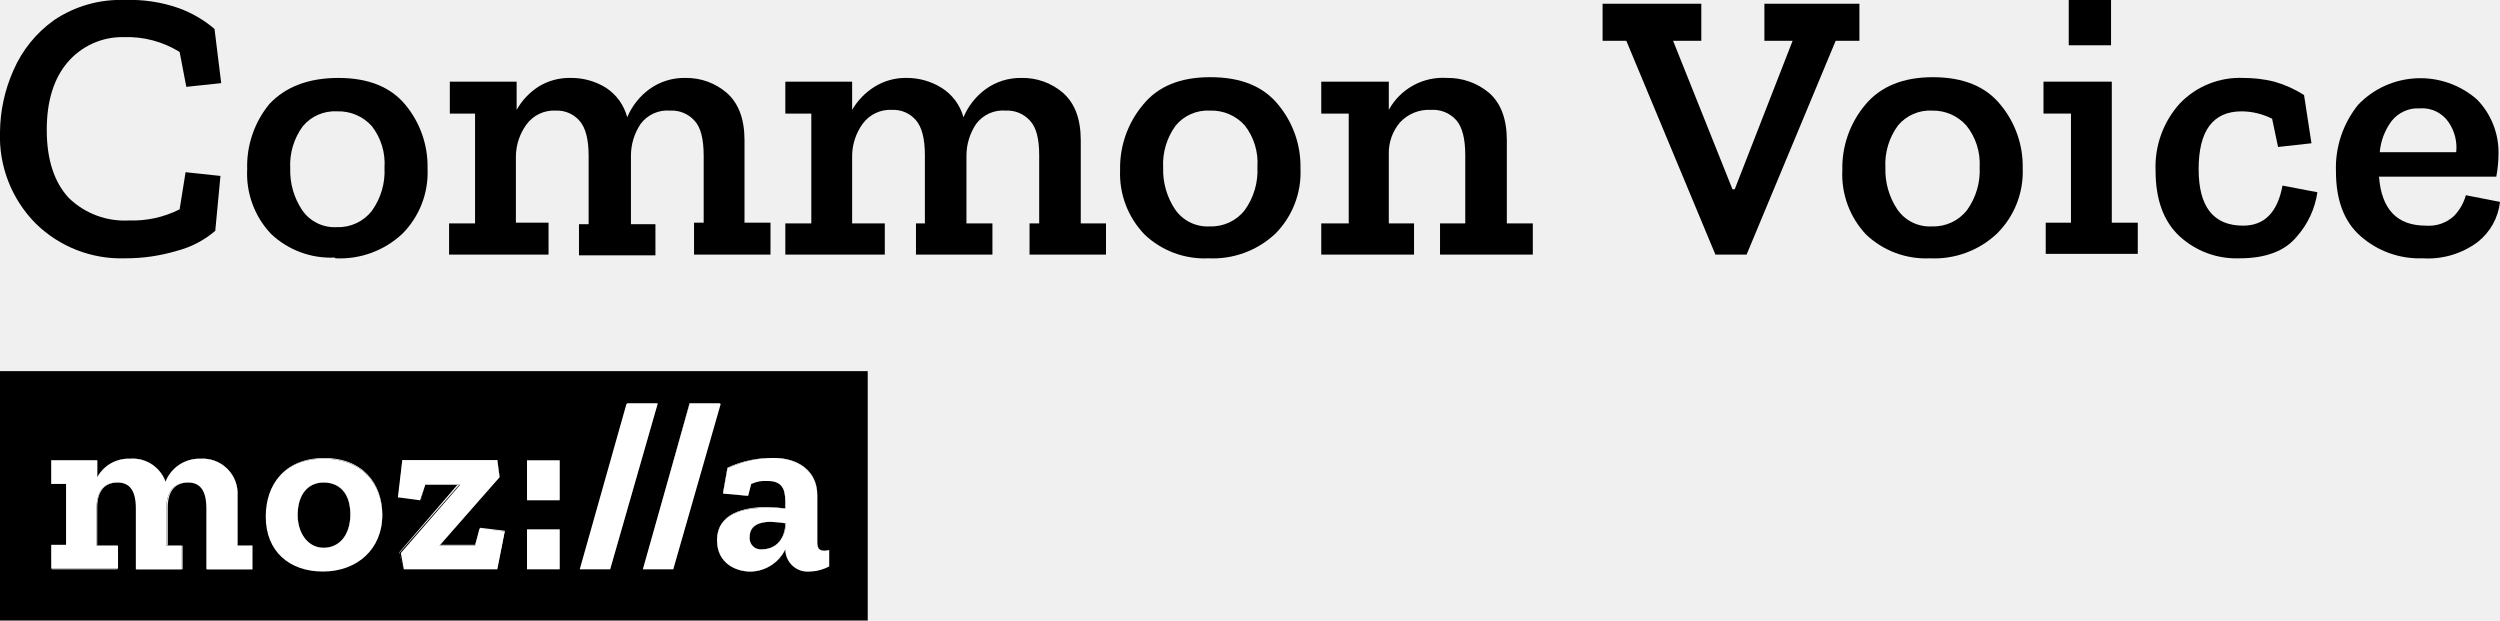
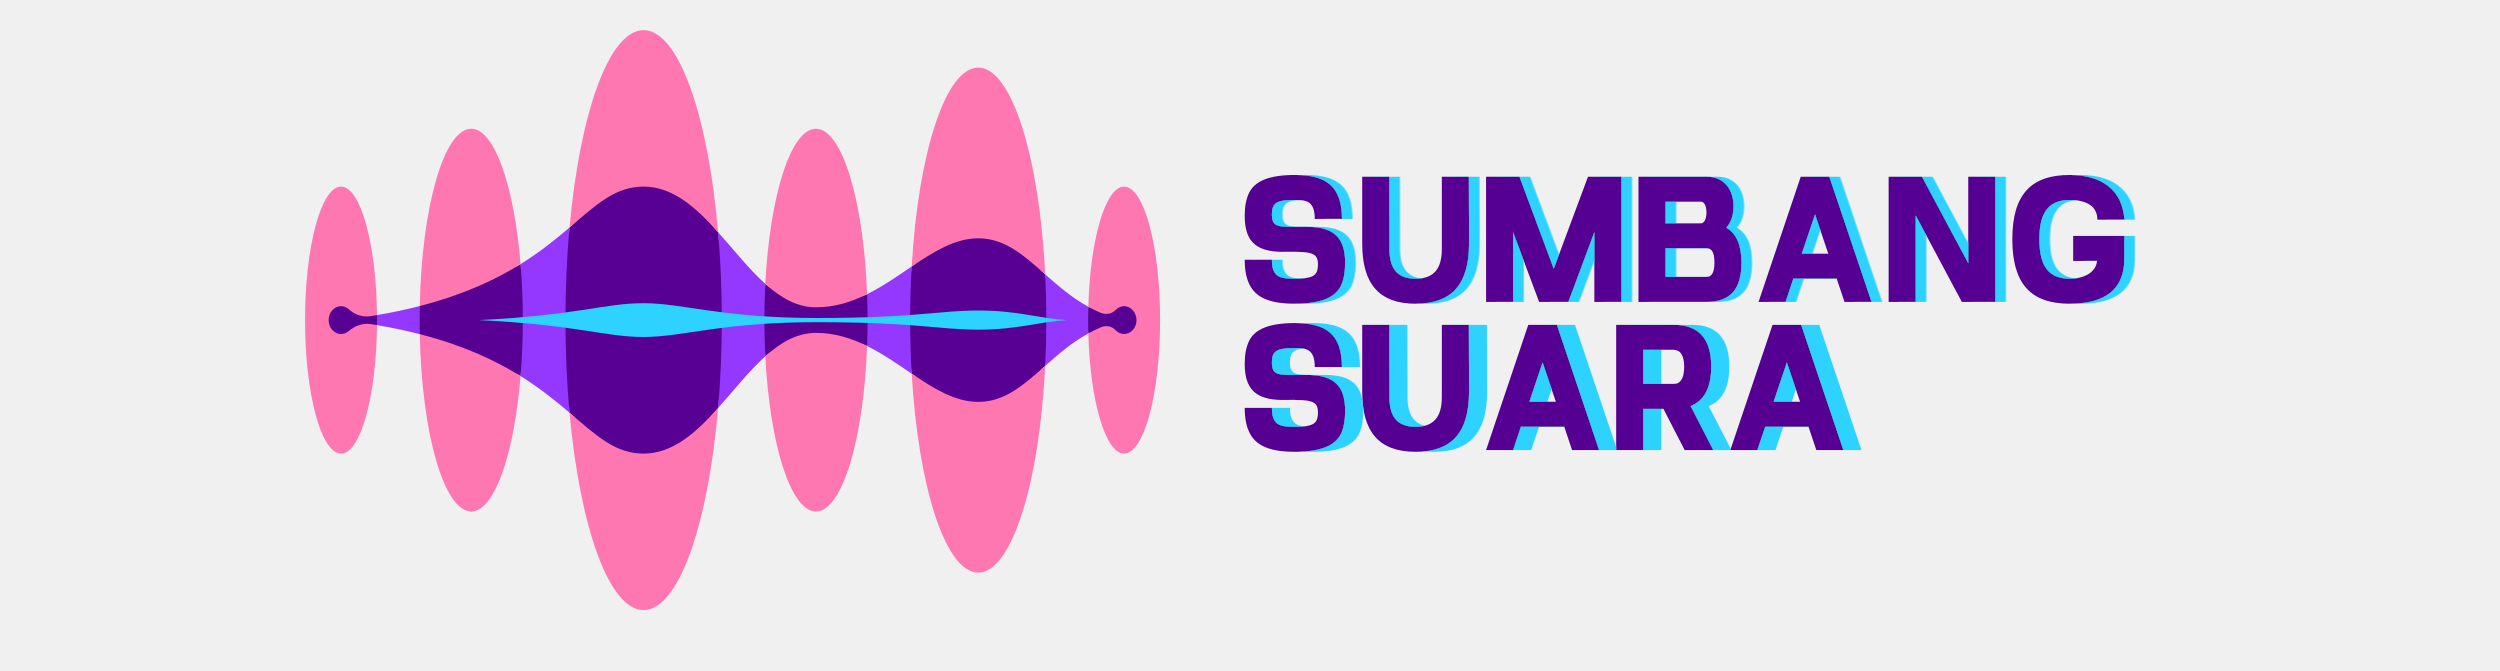
- <svg xmlns="http://www.w3.org/2000/svg" viewBox="0 0 336.8 83.6" version="1.1">
-   <defs>
-     <style>
-       .cls-1{fill:none}.cls-2{fill:#fff}
-     </style>
-   </defs>
-   <path class="cls-1" d="M260.3 14.8a5.6 5.6 0 0 0-4.7 2.1 8.8 8.8 0 0 0-1.6 5.7 9.6 9.6 0 0 0 1.6 5.6 5.3 5.3 0 0 0 4.7 2.3 5.7 5.7 0 0 0 4.7-2.2 9.1 9.1 0 0 0 1.7-5.8 8.2 8.2 0 0 0-1.8-5.7 6 6 0 0 0-4.6-2Z" />
-   <path class="cls-1" d="M45.4 30.5a5.7 5.7 0 0 0 4.7-2.2 9.1 9.1 0 0 0 1.7-5.8 8.2 8.2 0 0 0-1.8-5.7 6 6 0 0 0-4.7-2 5.6 5.6 0 0 0-4.6 2.1 8.8 8.8 0 0 0-1.6 5.7 9.6 9.6 0 0 0 1.6 5.6 5.3 5.3 0 0 0 4.7 2.3Z" />
-   <path class="cls-1" d="M163 14.8a5.6 5.6 0 0 0-4.6 2.1 8.8 8.8 0 0 0-1.7 5.7 9.6 9.6 0 0 0 1.6 5.6 5.3 5.3 0 0 0 4.7 2.3 5.7 5.7 0 0 0 4.7-2.2 9.1 9.1 0 0 0 1.8-5.8 8.2 8.2 0 0 0-1.8-5.7 6 6 0 0 0-4.7-2Z" />
-   <path class="cls-1" d="M330 16.5a4.3 4.3 0 0 0-4-1.9 4.5 4.5 0 0 0-3.8 1.7 8.2 8.2 0 0 0-1.6 4h10.3a6 6 0 0 0-1-3.8Z" id="path1501" />
-   <path d="M16.9 34.8a23.9 23.9 0 0 0 6.9-1 12.9 12.9 0 0 0 5.2-2.7l.7-7.4-4.7-.5-.8 5a14 14 0 0 1-6.8 1.5 10.8 10.8 0 0 1-8.1-3q-3-3.2-3-9.2 0-5.8 2.8-9.1A9.7 9.7 0 0 1 16.7 5a13.4 13.4 0 0 1 7.5 2l.9 4.7 4.7-.5-.9-7.3a15.6 15.6 0 0 0-4.8-2.8A19.8 19.8 0 0 0 16.8 0a16 16 0 0 0-9.5 2.7 16.2 16.2 0 0 0-5.5 6.8A20.9 20.9 0 0 0 0 17.8a16.6 16.6 0 0 0 4.8 12.3 16.4 16.4 0 0 0 12 4.7Z" id="path1503" />
-   <path d="M45.2 34.8a12.3 12.3 0 0 0 9-3.3 11.7 11.7 0 0 0 3.4-8.8 13 13 0 0 0-3-8.6q-3-3.6-9-3.6T36.3 14a13.2 13.2 0 0 0-3 8.8 11.8 11.8 0 0 0 3.2 8.7 11.7 11.7 0 0 0 8.6 3.2ZM40.8 17a5.6 5.6 0 0 1 4.6-2 6 6 0 0 1 4.7 2 8.2 8.2 0 0 1 1.7 5.6 9.1 9.1 0 0 1-1.7 5.8 5.7 5.7 0 0 1-4.7 2.2 5.3 5.3 0 0 1-4.7-2.3 9.6 9.6 0 0 1-1.6-5.6 8.8 8.8 0 0 1 1.7-5.7Z" id="path1505" />
-   <path d="M73.9 30h-4.4V21a7.5 7.5 0 0 1 1.4-4.2 4.6 4.6 0 0 1 4-1.9 4 4 0 0 1 3.2 1.4q1.2 1.4 1.2 4.7v9.2H78v4.2h10.3v-4.2H85V21a7.7 7.7 0 0 1 1.3-4.3 4.5 4.5 0 0 1 4-1.8 4.1 4.1 0 0 1 3.3 1.4q1.2 1.3 1.2 4.7V30h-1.3v4.3h10.3V30h-3.5V18.9q0-4.3-2.4-6.4a8.3 8.3 0 0 0-5.5-2 8 8 0 0 0-4.9 1.5 9 9 0 0 0-3 3.8 6.8 6.8 0 0 0-2.9-4 8.8 8.8 0 0 0-4.7-1.3 7.9 7.9 0 0 0-4.4 1.2 9 9 0 0 0-2.9 3.1V11h-9v4.3H64v14.8h-3.5v4.2h13.4Z" id="path1507" />
-   <path d="M145.6 18.9q0-4.3-2.4-6.4a8.3 8.3 0 0 0-5.6-2 8 8 0 0 0-4.8 1.5 9 9 0 0 0-3 3.8 6.8 6.8 0 0 0-3-4 8.8 8.8 0 0 0-4.6-1.3 7.9 7.9 0 0 0-4.4 1.2 9 9 0 0 0-3 3.1V11h-9v4.3h3.5v14.8h-3.5v4.2h13.4v-4.2h-4.4v-9.2a7.5 7.5 0 0 1 1.4-4.2 4.6 4.6 0 0 1 4-1.9 4 4 0 0 1 3.2 1.4q1.2 1.4 1.2 4.7v9.2h-1.2v4.2h10.3v-4.2h-3.5V21a7.7 7.7 0 0 1 1.3-4.3 4.5 4.5 0 0 1 4-1.8 4.1 4.1 0 0 1 3.3 1.4q1.2 1.3 1.2 4.6v9.2h-1.3v4.2H149v-4.2h-3.4Z" id="path1509" />
-   <path d="M163 10.4q-6 0-9 3.7a13.2 13.2 0 0 0-3.1 8.8 11.8 11.8 0 0 0 3.3 8.7 11.7 11.7 0 0 0 8.6 3.2 12.3 12.3 0 0 0 9-3.3 11.7 11.7 0 0 0 3.4-8.8 13 13 0 0 0-3-8.6q-3-3.7-9.1-3.7Zm4.7 17.9a5.7 5.7 0 0 1-4.7 2.2 5.3 5.3 0 0 1-4.7-2.3 9.6 9.6 0 0 1-1.6-5.6 8.8 8.8 0 0 1 1.7-5.7 5.6 5.6 0 0 1 4.6-2 6 6 0 0 1 4.7 2 8.2 8.2 0 0 1 1.7 5.6 9.1 9.1 0 0 1-1.7 5.8Z" id="path1511" />
-   <path d="M203 18.9q0-4.3-2.4-6.4a8.6 8.6 0 0 0-5.7-2 8.3 8.3 0 0 0-7.8 4.3V11H178v4.3h3.7v14.8H178v4.2h12.5v-4.2h-3.4v-9.4a6.3 6.3 0 0 1 1.5-4.2 5.3 5.3 0 0 1 4.2-1.7 4.2 4.2 0 0 1 3.4 1.4q1.2 1.4 1.2 4.7v9.2H194v4.2h12.5v-4.2H203Z" id="path1513" />
-   <path id="polygon1515" d="M250.5.5h-12.8v5h3.8l-7.8 20h-.3l-8-20h3.8v-5h-13.3v5h3.2l12 28.8h4.2l12-28.8h3.2z" />
-   <path d="M260.4 10.4q-6 0-9.1 3.7a13.2 13.2 0 0 0-3.1 8.8 11.8 11.8 0 0 0 3.2 8.7 11.7 11.7 0 0 0 8.6 3.2 12.3 12.3 0 0 0 9-3.3 11.7 11.7 0 0 0 3.5-8.8 13 13 0 0 0-3-8.6q-3-3.7-9.1-3.7Zm4.6 17.9a5.7 5.7 0 0 1-4.7 2.2 5.3 5.3 0 0 1-4.7-2.3 9.6 9.6 0 0 1-1.6-5.6 8.8 8.8 0 0 1 1.7-5.7 5.6 5.6 0 0 1 4.6-2 6 6 0 0 1 4.6 2 8.2 8.2 0 0 1 1.8 5.6 9.1 9.1 0 0 1-1.7 5.8Z" id="path1517" />
-   <path id="polygon1519" d="M284.5 11h-9.2v4.3h3.7V30h-3.4v4.2H288v-4.2h-3.5z" />
-   <path id="rect1521" d="M278.7 0h5.7v6.1h-5.7z" />
-   <path d="M302.2 30.4q-6 0-6-7.6 0-7.8 5.8-7.8a9.2 9.2 0 0 1 4.1 1l.8 3.8 4.5-.5-1-6.5a15.5 15.5 0 0 0-4-1.8 17.1 17.1 0 0 0-4.2-.5 11.2 11.2 0 0 0-8.5 3.4 12.7 12.7 0 0 0-3.3 9.1q0 5.8 3.2 8.8a11.3 11.3 0 0 0 8.1 3q5.3 0 7.7-2.9a11.5 11.5 0 0 0 2.8-6l-4.7-.9q-1 5.4-5.3 5.4Z" id="path1523" />
-   <path d="M332.2 26.3a6.5 6.5 0 0 1-1.6 2.8 5 5 0 0 1-3.8 1.3q-5.8 0-6.3-6.6h15.8a17 17 0 0 0 .3-3.1 10.2 10.2 0 0 0-2.9-7.3 11.6 11.6 0 0 0-16 .7 13.5 13.5 0 0 0-3 9q0 5.8 3.3 8.7a12 12 0 0 0 8.4 3 11.2 11.2 0 0 0 7.4-2.2 8 8 0 0 0 3-5.4Zm-10-10a4.5 4.5 0 0 1 3.8-1.7 4.3 4.3 0 0 1 3.9 1.9 6 6 0 0 1 1 4h-10.3a8.2 8.2 0 0 1 1.6-4.2Z" id="path1525" />
-   <path d="M101 72.3a1.5 1.5 0 0 0 1.7 1.7c1.5 0 3-1 3.1-3.5a15.4 15.4 0 0 0-2-.2c-1.5 0-2.8.5-2.8 2Z" id="path1527" />
-   <path d="M43.6 73.8c2.1 0 3.6-1.7 3.6-4.5 0-3-1.6-4.3-3.6-4.3-2.1 0-3.5 1.6-3.5 4.3 0 2.6 1.2 4.5 3.5 4.5Z" id="path1529" />
-   <path d="M0 83.6h116.9V50H0ZM98 63a14 14 0 0 1 6.3-1.3c3.1 0 5.8 1.6 5.8 5V73c0 .9.3 1.2 1 1.2a2.2 2.2 0 0 0 .6-.1v2.2a5.7 5.7 0 0 1-2.6.6 3 3 0 0 1-3.3-2.9 5.3 5.3 0 0 1-4.7 3c-2 0-4.5-1.2-4.5-4.2 0-3.6 3.5-4.5 6.8-4.5a19.1 19.1 0 0 1 2.4.2V68c0-1.5 0-3.3-2.4-3.3a4.5 4.5 0 0 0-2.2.5l-.5 1.6-3.3-.4Zm-1-8.7-6.3 22.3h-4l6.2-22.3Zm-12.5 0h4.1l-6.4 22.3h-4ZM71 62h4.4v5.2H71Zm0 9.3h4.4v5.3H71Zm-16.8-9.3H67l.3 2.2-8 9.2H64l.7-2.3 3.3.4-1 5H54.3l-.5-2.1 8-9.3h-4.5l-.6 2.3-3-.3Zm-10.5-.3c5.2 0 7.8 3.5 7.8 7.6 0 4.7-3.4 7.6-8 7.6-4.5 0-7.6-2.7-7.6-7.4 0-4.3 2.5-7.8 7.8-7.8ZM6.9 73.5h2v-8.3h-2v-3.1h6.2v2.2a4.8 4.8 0 0 1 4.4-2.5 4.7 4.7 0 0 1 4.8 3.1 4.9 4.9 0 0 1 4.7-3.1 4.7 4.7 0 0 1 5 5v6.7h2v3.2h-6.1v-8.2c0-2.6-.8-3.5-2.5-3.5-2 0-2.8 1.4-2.8 3.4v5.1h2v3.2h-6.2v-8.2c0-2.6-.9-3.5-2.5-3.5-2 0-2.8 1.4-2.8 3.4v5.1h2.7v3.2H7Z" id="path1531" />
-   <path id="polygon1533" d="m90.7 76.7 6.4-22.3h-4.2l-6.3 22.3h4.1z" />
-   <path id="polygon1535" class="cls-2" style="fill:#fff" d="m90.7 76.7 6.4-22.3h-4.2l-6.3 22.3Z" />
-   <path d="M43.5 77c4.6 0 8-3 8-7.6 0-4.1-2.6-7.6-7.9-7.6s-7.8 3.5-7.8 7.8c0 4.7 3.2 7.4 7.7 7.4Zm.1-12c2 0 3.6 1.3 3.6 4.3 0 2.8-1.5 4.5-3.6 4.5s-3.5-2-3.5-4.4c0-2.8 1.4-4.4 3.5-4.4Z" id="path1537" />
-   <path class="cls-2" d="M43.5 77c4.6 0 8-3 8-7.6 0-4.1-2.6-7.6-7.9-7.6s-7.8 3.5-7.8 7.8c0 4.7 3.2 7.4 7.7 7.4Zm.1-12c2 0 3.6 1.3 3.6 4.3 0 2.8-1.5 4.5-3.6 4.5s-3.5-2-3.5-4.4c0-2.8 1.4-4.4 3.5-4.4Z" id="path1539" />
-   <path d="M15.9 73.5H13v-5c0-2 .8-3.5 2.8-3.5 1.6 0 2.5 1 2.5 3.5v8.2h6.1v-3.2h-2v-5c0-2 .9-3.5 2.9-3.5 1.6 0 2.5 1 2.5 3.5v8.2H34v-3.2h-2v-6.7a4.7 4.7 0 0 0-5-5 4.9 4.9 0 0 0-4.7 3.1 4.7 4.7 0 0 0-4.8-3.1 4.8 4.8 0 0 0-4.4 2.5V62H6.9v3.2h2v8.2h-2v3.2h9Z" id="path1541" />
-   <path class="cls-2" d="M15.9 73.5H13v-5c0-2 .8-3.5 2.8-3.5 1.6 0 2.5 1 2.5 3.5v8.2h6.1v-3.2h-2v-5c0-2 .9-3.5 2.9-3.5 1.6 0 2.5 1 2.5 3.5v8.2H34v-3.2h-2v-6.7a4.7 4.7 0 0 0-5-5 4.9 4.9 0 0 0-4.7 3.1 4.7 4.7 0 0 0-4.8-3.1 4.8 4.8 0 0 0-4.4 2.5V62H6.9v3.2h2v8.2h-2v3.2h9Z" id="path1543" />
-   <path id="polygon1545" d="M57.3 65.3h4.6l-8.1 9.2.5 2.2H67l.9-5.1-3.3-.3-.6 2.2h-4.8l8.1-9.2-.3-2.2H54.2l-.5 5.1 3 .3.6-2.2z" />
-   <path id="polygon1547" class="cls-2" style="fill:#fff" d="M57.3 65.3H62l-8 9.2.4 2.2H67l1-5.1-3.4-.4-.6 2.3h-4.8l8.1-9.2L67 62H54.2l-.6 5 3 .4z" />
-   <path id="rect1549" d="M71 71.4h4.4v5.3H71z" />
-   <path class="cls-2" id="rect1551" d="M71 71.4h4.4v5.3H71z" />
-   <path id="polygon1553" d="M88.6 54.4h-4.2l-6.3 22.3h4.1l6.4-22.3z" />
-   <path id="polygon1555" class="cls-2" style="fill:#fff" d="M88.6 54.4h-4.2l-6.3 22.3h4.1z" />
-   <path id="rect1557" d="M71 62.1h4.4v5.3H71z" />
-   <path class="cls-2" id="rect1559" d="M71 62.1h4.4v5.3H71z" />
-   <path d="M101.2 65.2a4.5 4.5 0 0 1 2.2-.4c2.4 0 2.4 1.7 2.4 3.2v.5a19.1 19.1 0 0 0-2.4-.1c-3.3 0-6.8.8-6.8 4.4 0 3 2.4 4.2 4.5 4.2a5.3 5.3 0 0 0 4.7-3 3 3 0 0 0 3.3 3 5.7 5.7 0 0 0 2.6-.7v-2.2a2.2 2.2 0 0 1-.6.1c-.7 0-1-.3-1-1.1v-6.4c0-3.3-2.7-5-5.8-5a14 14 0 0 0-6.3 1.4l-.6 3.4 3.4.3Zm1.5 8.8a1.5 1.5 0 0 1-1.7-1.7c0-1.5 1.3-2 2.8-2a15.4 15.4 0 0 1 2.1.2c-.2 2.5-1.7 3.5-3.2 3.5Z" id="path1561" />
-   <path class="cls-2" d="M101.2 65.2a4.5 4.5 0 0 1 2.2-.4c2.4 0 2.4 1.7 2.4 3.2v.5a19.1 19.1 0 0 0-2.4-.1c-3.3 0-6.8.8-6.8 4.4 0 3 2.4 4.2 4.5 4.2a5.3 5.3 0 0 0 4.7-3 3 3 0 0 0 3.3 3 5.7 5.7 0 0 0 2.6-.7v-2.2a2.2 2.2 0 0 1-.6.1c-.7 0-1-.3-1-1.1v-6.4c0-3.3-2.7-5-5.8-5a14 14 0 0 0-6.3 1.4l-.6 3.4 3.4.3Zm1.5 8.8a1.5 1.5 0 0 1-1.7-1.7c0-1.5 1.3-2 2.8-2a15.4 15.4 0 0 1 2.1.2c-.2 2.5-1.7 3.5-3.2 3.5Z" id="path1563" />
+ <svg xmlns="http://www.w3.org/2000/svg" id="master-artboard" viewBox="0 0 219.854 58.944" width="219.854px" height="58.944px" version="1.1" style="shape-rendering:geometricPrecision; text-rendering:geometricPrecision; image-rendering:optimizeQuality; fill-rule:evenodd; clip-rule:evenodd">
+   <rect id="ee-background" x="0" y="0" width="219.854" height="58.944" style="fill: white; fill-opacity: 0; pointer-events: none;" />
+   <g transform="matrix(0.1656509, 0, 0, 0.1860475, 2.353613, -64.80914)">
+     <g transform="matrix(1, 0, 0, 1, 6.259905, 21.12718)">
+       <g id="tagline-cf4db01f-7c17-480c-b717-77cf55270969-logo" transform="matrix(1.921154, 0, 0, 1.921154, 799.2467, 510.3587)">
+         <g paint-order="stroke" style="">
+           <g id="tagline-cf4db01f-7c17-480c-b717-77cf55270969-logo-path-0" transform="matrix(1 0 0 1 0 0)">
+             <filter width="146.044%" x="-23.022%" height="140%" y="-20%" id="SVGID_94989">
+               <feGaussianBlur stdDeviation="0" in="SourceAlpha" />
+               <feOffset result="oBlur" dy="0" dx="5" />
+               <feFlood flood-opacity="1" flood-color="rgb(46,210,255)" />
+               <feComposite operator="in" in2="oBlur" />
+               <feMerge>
+                 <feMergeNode />
+                 <feMergeNode in="SourceGraphic" />
+               </feMerge>
+             </filter>
+             <path stroke-linecap="round" d="M 16.06 0.44 C 23.41 0.44 27.24 -1.14 28.82 -4 C 29.57 -5.46 29.96 -7.3 29.96 -9.59 C 29.96 -15.58 27.19 -18.48 19.4 -18.48 L 16.06 -18.48 C 12.98 -18.48 11.22 -18.48 10.34 -19.36 C 9.94 -19.76 9.72 -20.46 9.72 -21.43 C 9.72 -23.41 10.25 -24.33 12.06 -24.77 C 12.94 -24.99 14.3 -25.08 16.1 -25.08 C 18.7 -25.08 20.02 -24.86 20.9 -23.5 C 21.34 -22.84 21.56 -21.78 21.56 -20.42 L 29.08 -20.42 C 29.08 -28.51 24.68 -31.24 16.1 -31.24 C 8.76 -31.24 4.93 -29.66 3.39 -26.8 C 2.6 -25.34 2.2 -23.5 2.2 -21.21 C 2.2 -15.22 4.97 -12.32 12.76 -12.32 L 16.06 -12.32 C 19.01 -12.32 20.9 -12.14 21.82 -11.26 C 22.22 -10.82 22.44 -10.21 22.44 -9.37 C 22.44 -7.39 21.91 -6.51 20.15 -6.07 C 19.23 -5.85 17.86 -5.72 16.06 -5.72 C 12.89 -5.72 11.31 -5.98 10.43 -7.3 C 9.94 -7.96 9.72 -8.98 9.72 -10.38 L 2.2 -10.38 C 2.2 -4.8 4.36 -1.8 8.4 -0.53 C 10.38 0.13 12.94 0.44 16.06 0.44 Z M 49.46 0.44 C 59.31 0.44 64.2 -4.18 64.2 -14.34 L 64.15 -30.8 L 56.67 -30.8 L 56.67 -12.98 C 56.67 -8.1 54.38 -5.72 49.46 -5.72 C 44.57 -5.72 42.2 -8.01 42.2 -12.98 L 42.15 -30.8 L 34.67 -30.8 L 34.67 -14.34 C 34.67 -4.49 39.29 0.44 49.46 0.44 Z M 92.66 0 L 100.14 0 L 88.48 -30.8 L 80.56 -30.8 L 68.9 0 L 76.38 0 L 78.54 -5.72 L 90.51 -5.72 Z M 88.18 -11.88 L 80.87 -11.88 L 84.52 -21.52 Z M 104.85 0 L 112.33 0 L 112.33 -10.12 L 117.92 -10.12 L 123.77 0 L 131.69 0 L 125.44 -10.82 C 129.23 -12.14 131.12 -15.4 131.12 -20.55 C 131.12 -27.37 127.69 -30.8 120.82 -30.8 L 104.85 -30.8 Z M 120.78 -16.28 L 112.33 -16.28 L 112.33 -24.64 L 120.78 -24.64 C 122.58 -24.64 123.64 -23.28 123.64 -20.5 C 123.64 -17.69 122.67 -16.28 120.78 -16.28 Z M 160.16 0 L 167.64 0 L 155.98 -30.8 L 148.06 -30.8 L 136.4 0 L 143.88 0 L 146.04 -5.72 L 158 -5.72 Z M 155.67 -11.88 L 148.37 -11.88 L 152.02 -21.52 Z" transform="translate(-84.92, 15.4)" paint-order="stroke" style="stroke: none; stroke-width: 0; stroke-dasharray: none; stroke-linecap: butt; stroke-dashoffset: 0; stroke-linejoin: miter; stroke-miterlimit: 4; fill: rgb(87, 0, 147); fill-rule: nonzero; opacity: 1; filter: url('#SVGID_94989'); fill-opacity: 1;" />
+           </g>
+         </g>
+       </g>
+       <g id="text-logo" transform="matrix(1.921154, 0, 0, 1.921154, 873.8451, 440.3528)">
+         <g paint-order="stroke" style="">
+           <g id="text-logo-path-0" transform="matrix(1 0 0 1 0 0)">
+             <filter width="142.413%" x="-21.206%" height="140%" y="-20%" id="SVGID_94988">
+               <feGaussianBlur stdDeviation="0" in="SourceAlpha" />
+               <feOffset result="oBlur" dy="0" dx="2.933" />
+               <feFlood flood-opacity="1" flood-color="rgb(46,210,255)" />
+               <feComposite operator="in" in2="oBlur" />
+               <feMerge>
+                 <feMergeNode />
+                 <feMergeNode in="SourceGraphic" />
+               </feMerge>
+             </filter>
+             <path stroke-linecap="round" d="M 16.06 0.44 C 23.41 0.44 27.24 -1.14 28.82 -4 C 29.57 -5.46 29.96 -7.3 29.96 -9.59 C 29.96 -15.58 27.19 -18.48 19.4 -18.48 L 16.06 -18.48 C 12.98 -18.48 11.22 -18.48 10.34 -19.36 C 9.94 -19.76 9.72 -20.46 9.72 -21.43 C 9.72 -23.41 10.25 -24.33 12.06 -24.77 C 12.94 -24.99 14.3 -25.08 16.1 -25.08 C 18.7 -25.08 20.02 -24.86 20.9 -23.5 C 21.34 -22.84 21.56 -21.78 21.56 -20.42 L 29.08 -20.42 C 29.08 -28.51 24.68 -31.24 16.1 -31.24 C 8.76 -31.24 4.93 -29.66 3.39 -26.8 C 2.6 -25.34 2.2 -23.5 2.2 -21.21 C 2.2 -15.22 4.97 -12.32 12.76 -12.32 L 16.06 -12.32 C 19.01 -12.32 20.9 -12.14 21.82 -11.26 C 22.22 -10.82 22.44 -10.21 22.44 -9.37 C 22.44 -7.39 21.91 -6.51 20.15 -6.07 C 19.23 -5.85 17.86 -5.72 16.06 -5.72 C 12.89 -5.72 11.31 -5.98 10.43 -7.3 C 9.94 -7.96 9.72 -8.98 9.72 -10.38 L 2.2 -10.38 C 2.2 -4.8 4.36 -1.8 8.4 -0.53 C 10.38 0.13 12.94 0.44 16.06 0.44 Z M 49.46 0.44 C 59.31 0.44 64.2 -4.18 64.2 -14.34 L 64.15 -30.8 L 56.67 -30.8 L 56.67 -12.98 C 56.67 -8.1 54.38 -5.72 49.46 -5.72 C 44.57 -5.72 42.2 -8.01 42.2 -12.98 L 42.15 -30.8 L 34.67 -30.8 L 34.67 -14.34 C 34.67 -4.49 39.29 0.44 49.46 0.44 Z M 83.56 0 L 91.65 0 L 98.82 -17.12 L 98.82 0 L 106.3 0 L 106.3 -30.8 L 97.06 -30.8 L 87.6 -8.18 L 78.14 -30.8 L 68.9 -30.8 L 68.9 0 L 76.38 0 L 76.38 -17.12 Z M 111.01 0 L 129.8 0 C 136.31 0 139.48 -2.99 139.48 -9.68 C 139.48 -13.99 138.07 -16.85 135.3 -18.26 C 136.62 -19.58 137.28 -21.34 137.28 -23.54 C 137.28 -27.98 134.38 -30.8 130.02 -30.8 L 111.01 -30.8 Z M 129.8 -6.16 L 118.49 -6.16 L 118.49 -13.2 L 129.8 -13.2 C 131.34 -13.2 132 -12.14 132 -9.68 C 132 -7.35 131.34 -6.16 129.8 -6.16 Z M 128.35 -19.36 L 118.49 -19.36 L 118.49 -24.64 L 128.35 -24.64 C 129.23 -24.64 129.8 -23.54 129.8 -22 C 129.8 -20.42 129.18 -19.36 128.35 -19.36 Z M 167.95 0 L 175.43 0 L 163.77 -30.8 L 155.85 -30.8 L 144.19 0 L 151.67 0 L 153.82 -5.72 L 165.79 -5.72 Z M 163.46 -11.88 L 156.16 -11.88 L 159.81 -21.52 Z M 200.38 0 L 209.62 0 L 209.62 -30.8 L 202.14 -30.8 L 202.14 -9.55 L 189.38 -30.8 L 180.14 -30.8 L 180.14 0 L 187.62 0 L 187.62 -21.25 Z M 230.21 0.44 C 240.02 0.44 245.04 -3.08 245.26 -10.08 L 245.26 -16.24 L 231.13 -16.24 L 231.13 -10.08 L 237.73 -10.08 C 237.42 -7.22 234.08 -5.72 230.21 -5.72 C 224.53 -5.72 221.8 -8.62 221.8 -15.44 C 221.8 -22 224.36 -25.08 230.21 -25.08 C 234.48 -25.08 237.82 -23.76 237.82 -20.24 L 245.3 -20.24 C 244.77 -27.59 239.01 -31.24 230.21 -31.24 C 219.47 -31.24 214.32 -26.4 214.32 -15.44 C 214.32 -4.71 219.16 0.44 230.21 0.44 Z" transform="translate(-123.75, 15.4)" paint-order="stroke" style="stroke: none; stroke-width: 0; stroke-dasharray: none; stroke-linecap: butt; stroke-dashoffset: 0; stroke-linejoin: miter; stroke-miterlimit: 4; fill: rgb(87, 0, 147); fill-rule: nonzero; opacity: 1; filter: url('#SVGID_94988'); fill-opacity: 1;" />
+           </g>
+         </g>
+       </g>
+       <g id="logo-logo" transform="matrix(1.921154, 0, 0, 1.921154, 368.446, 478.5272)">
+         <g paint-order="stroke" style="">
+           <g transform="matrix(0.4921493 0 0 0.4921493 0.6184908 0.00001872628)">
+             <path stroke-linecap="round" d="M 188.372 359.994 C 188.372 362.352 184.311 364.697 184.359 367.018 C 176.972 365.326 168.993 363.802 160.348 362.509 C 160.361 361.674 158.399 360.847 158.399 360 C 158.399 359.166 160.361 358.326 160.348 357.491 C 168.993 356.186 176.972 354.674 184.359 352.97 C 184.311 355.291 188.372 357.636 188.372 359.994 z M 240.964 332.018 C 241.785 340.868 233.939 349.375 233.939 359.107 C 233.939 368.84 241.785 379.132 240.952 387.982 C 252.135 394.172 260.875 400.543 268.444 406.298 C 266.957 391.754 275.862 376.182 275.862 359.994 C 275.862 343.806 266.957 328.246 268.444 313.702 C 260.875 319.457 252.147 325.828 240.964 332.018 z M 351.876 316.072 C 353.218 329.927 345.474 344.688 345.474 359.994 C 345.474 375.312 353.218 390.073 351.876 403.928 C 360.725 395.127 369.224 385.431 378.377 378.105 C 378.038 372.241 387.009 365.348 387.009 359.158 C 387.009 352.968 378.038 347.747 378.377 341.883 C 369.224 334.569 360.725 324.873 351.876 316.072 z M 460.575 333.215 C 452.596 338.015 444.387 343.141 435.525 347.046 C 435.707 351.277 429.891 355.611 429.891 360 C 429.891 364.401 435.707 368.711 435.525 372.954 C 444.387 376.859 452.596 381.985 460.575 386.785 C 460.019 378.153 467.389 369.182 467.389 359.994 C 467.389 350.806 460.019 341.847 460.575 333.215 z M 559.748 353.345 C 550.378 348.75 542.713 342.778 535.532 337.12 C 535.944 344.531 527.385 352.184 527.385 359.994 C 527.385 367.804 535.944 375.457 535.532 382.868 C 542.713 377.21 550.378 371.238 559.748 366.655 C 559.676 364.467 564.114 362.249 564.114 360 C 564.114 357.751 559.676 355.533 559.748 353.345 z" transform="translate(-361.2567, -360)" paint-order="stroke" style="stroke: none; stroke-width: 1; stroke-dasharray: none; stroke-linecap: butt; stroke-dashoffset: 0; stroke-linejoin: miter; stroke-miterlimit: 4; fill: rgb(148, 55, 255); fill-rule: nonzero; opacity: 1; fill-opacity: 1;" />
+           </g>
+           <g transform="matrix(0.4921493 0 0 0.4921493 -0.326789 0.00001875089)">
+             <path stroke-linecap="round" d="M 160.361 359.994 C 160.361 360.84 160.361 361.674 160.348 362.509 C 159.2 362.339 155.425 367.187 154.252 367.018 C 149.767 366.39 149.754 368.905 146.14 371.637 C 144.967 372.507 138.698 372.989 137.126 372.989 C 133.003 372.989 128.08 363.901 128.563 359.694 C 128.914 356.599 135.395 347.498 138.478 347.074 C 140.545 346.796 148.081 347.467 149.52 348.652 C 152.917 351.481 146.27 353.586 150.647 352.97 C 151.82 352.801 159.2 357.661 160.348 357.491 C 160.361 358.326 160.361 359.16 160.361 359.994 z M 240.964 332.018 C 226.842 339.828 206.081 329.723 184.359 352.97 C 184.311 355.291 184.287 357.636 184.287 359.994 C 184.287 362.352 184.311 364.697 184.359 367.018 C 204.504 385.608 226.842 380.172 240.952 387.982 C 241.785 379.132 242.221 369.726 242.221 359.994 C 242.221 350.262 241.785 340.868 240.964 332.018 z M 351.876 316.072 C 339.532 303.8 326.511 278.013 310.045 278.013 C 294.05 278.013 283.58 302.229 268.444 313.702 C 266.957 328.246 266.159 343.806 266.159 359.994 C 266.159 376.182 266.957 391.754 268.444 406.298 C 283.58 417.771 294.05 441.987 310.045 441.987 C 326.511 441.987 339.532 416.2 351.876 403.928 C 353.218 390.073 353.931 375.312 353.931 359.994 C 353.931 344.688 353.218 329.927 351.876 316.072 z M 435.525 347.046 C 426.748 350.927 417.33 347.467 406.824 347.467 C 396.197 347.467 386.997 348.799 378.377 341.883 C 378.038 347.747 377.857 353.804 377.857 359.994 C 377.857 366.184 378.038 372.241 378.377 378.105 C 386.997 371.201 396.197 372.533 406.824 372.533 C 417.33 372.533 426.748 369.073 435.525 372.954 C 435.707 368.711 435.791 364.395 435.791 359.994 C 435.791 355.605 435.707 351.277 435.525 347.046 z M 535.532 337.12 C 523.575 327.69 512.948 305.697 497.945 305.697 C 484.912 305.697 473.003 325.756 460.575 333.215 C 460.019 341.847 459.717 350.806 459.717 359.994 C 459.717 369.182 460.019 378.153 460.575 386.785 L 460.588 386.785 C 473.016 394.232 484.912 414.303 497.945 414.303 C 512.948 414.303 523.575 392.298 535.532 382.868 C 535.944 375.457 536.161 367.804 536.161 359.994 C 536.161 352.184 535.944 344.531 535.532 337.12 z M 583.294 350.078 C 581.287 349.945 576.603 348.569 575.261 349.815 C 572.976 351.93 570.537 354.602 567.623 353.502 C 565.253 352.607 561.924 354.421 559.748 353.345 C 559.676 355.533 559.639 357.745 559.639 359.994 C 559.639 362.243 559.676 364.467 559.748 366.655 C 562.07 365.507 564.414 368.404 566.964 367.461 C 569.721 366.433 570.355 365.981 572.495 367.988 C 573.729 369.16 577.769 369.568 579.607 369.568 C 583.487 369.568 590.202 364.506 590.142 360.613 C 590.093 357.059 586.848 350.308 583.294 350.078 z" transform="translate(-359.336, -360)" paint-order="stroke" style="stroke: none; stroke-width: 1; stroke-dasharray: none; stroke-linecap: butt; stroke-dashoffset: 0; stroke-linejoin: miter; stroke-miterlimit: 4; fill: rgb(87, 0, 147); fill-rule: nonzero; opacity: 1; fill-opacity: 1;" />
+           </g>
+           <g transform="matrix(0.4921493 0 0 0.4921493 0 0)">
+             <path stroke-linecap="round" d="M 310.045 426.742 C 326.511 426.742 339.532 416.2 351.876 403.928 C 346.242 462.516 329.643 504.963 310.045 504.963 C 290.701 504.963 274.295 463.652 268.444 406.298 C 283.58 417.771 294.05 426.742 310.045 426.742 z M 351.876 316.072 C 346.242 257.484 329.643 215.037 310.045 215.037 C 290.701 215.037 274.295 256.348 268.444 313.702 C 283.58 302.229 294.05 293.258 310.045 293.258 C 326.511 293.258 339.532 303.8 351.876 316.072 z M 378.377 378.105 C 380.939 422.293 392.703 455.673 406.824 455.673 C 421.489 455.673 433.615 419.669 435.525 372.954 C 426.748 369.073 417.33 366.389 406.824 366.389 C 396.197 366.389 386.997 371.201 378.377 378.105 z M 435.525 347.046 C 433.615 300.331 421.489 264.327 406.824 264.327 C 392.703 264.327 380.939 297.707 378.377 341.883 C 386.997 348.799 396.197 353.611 406.824 353.611 C 417.33 353.611 426.748 350.927 435.525 347.046 z M 579.841 293.258 C 569.359 293.258 560.751 319.614 559.748 353.345 C 561.924 354.421 564.197 355.412 566.567 356.307 C 569.48 357.407 572.841 357.008 575.126 354.892 C 576.468 353.647 578.306 352.921 580.313 353.054 C 583.867 353.284 586.757 356.343 586.805 359.897 C 586.866 363.79 583.722 366.958 579.841 366.958 C 578.004 366.958 576.323 366.244 575.09 365.072 C 572.95 363.065 569.807 362.484 567.05 363.512 C 564.499 364.455 562.07 365.507 559.748 366.655 C 560.751 400.398 569.359 426.742 579.841 426.742 C 591.013 426.742 600.056 396.868 600.056 359.994 C 600.056 323.132 591.013 293.258 579.841 293.258 z M 144.342 365.567 C 143.169 366.438 141.73 366.958 140.159 366.958 C 136.036 366.958 132.76 363.391 133.243 359.184 C 133.594 356.089 136.084 353.526 139.167 353.103 C 141.234 352.825 143.157 353.453 144.596 354.638 C 147.993 357.467 152.49 358.616 156.867 357.999 C 158.04 357.83 159.2 357.661 160.348 357.491 C 159.95 321.79 151.064 293.258 140.159 293.258 C 128.987 293.258 119.944 323.132 119.944 359.994 C 119.944 396.868 128.987 426.742 140.159 426.742 C 151.064 426.742 159.95 398.222 160.348 362.509 C 159.2 362.339 158.051 362.17 156.879 362.001 C 152.394 361.372 147.956 362.835 144.342 365.567 z M 497.945 400.894 C 484.912 400.894 473.016 394.232 460.588 386.785 C 464.299 443.644 479.617 486.236 497.945 486.236 C 516.684 486.236 532.28 441.673 535.532 382.868 C 523.575 392.298 512.948 400.894 497.945 400.894 z M 497.945 233.764 C 479.617 233.764 464.299 276.369 460.575 333.215 C 473.003 325.756 484.912 319.106 497.945 319.106 C 512.948 319.106 523.575 327.69 535.532 337.12 C 532.28 278.327 516.684 233.764 497.945 233.764 z M 184.359 367.018 C 185.447 416.586 197.972 455.673 213.254 455.673 C 226.311 455.673 237.337 427.177 240.952 387.982 C 226.842 380.172 208.829 372.64 184.359 367.018 z M 213.254 264.327 C 197.972 264.327 185.447 303.414 184.359 352.97 C 208.841 347.36 226.842 339.828 240.964 332.018 C 237.337 292.835 226.311 264.327 213.254 264.327 z" transform="translate(-360, -360)" paint-order="stroke" style="stroke: none; stroke-width: 1; stroke-dasharray: none; stroke-linecap: butt; stroke-dashoffset: 0; stroke-linejoin: miter; stroke-miterlimit: 4; fill: rgb(255, 119, 177); fill-rule: nonzero; opacity: 1; fill-opacity: 1;" />
+           </g>
+           <g transform="matrix(0.4921493 0 0 0.4921493 11.13956 -0.002970145)">
+             <path stroke-linecap="round" d="M 497.939 355.202 C 475.795 355.202 463.246 358.945 406.951 358.945 C 353.931 358.945 332.185 351.552 310.045 351.552 C 287.904 351.552 274.02 357.483 217.629 359.994 C 274.02 362.505 287.904 368.436 310.045 368.436 C 332.185 368.436 353.931 361.043 406.951 361.043 C 463.246 361.043 475.795 364.785 497.939 364.785 C 520.083 364.785 532.062 360.838 547.64 359.994 C 532.062 359.15 520.083 355.202 497.939 355.202 z" transform="translate(-382.6345, -359.994)" paint-order="stroke" style="stroke: none; stroke-width: 1; stroke-dasharray: none; stroke-linecap: butt; stroke-dashoffset: 0; stroke-linejoin: miter; stroke-miterlimit: 4; fill: rgb(46, 210, 255); fill-rule: nonzero; opacity: 1; fill-opacity: 1;" />
+           </g>
+         </g>
+       </g>
+     </g>
+   </g>
</svg>
